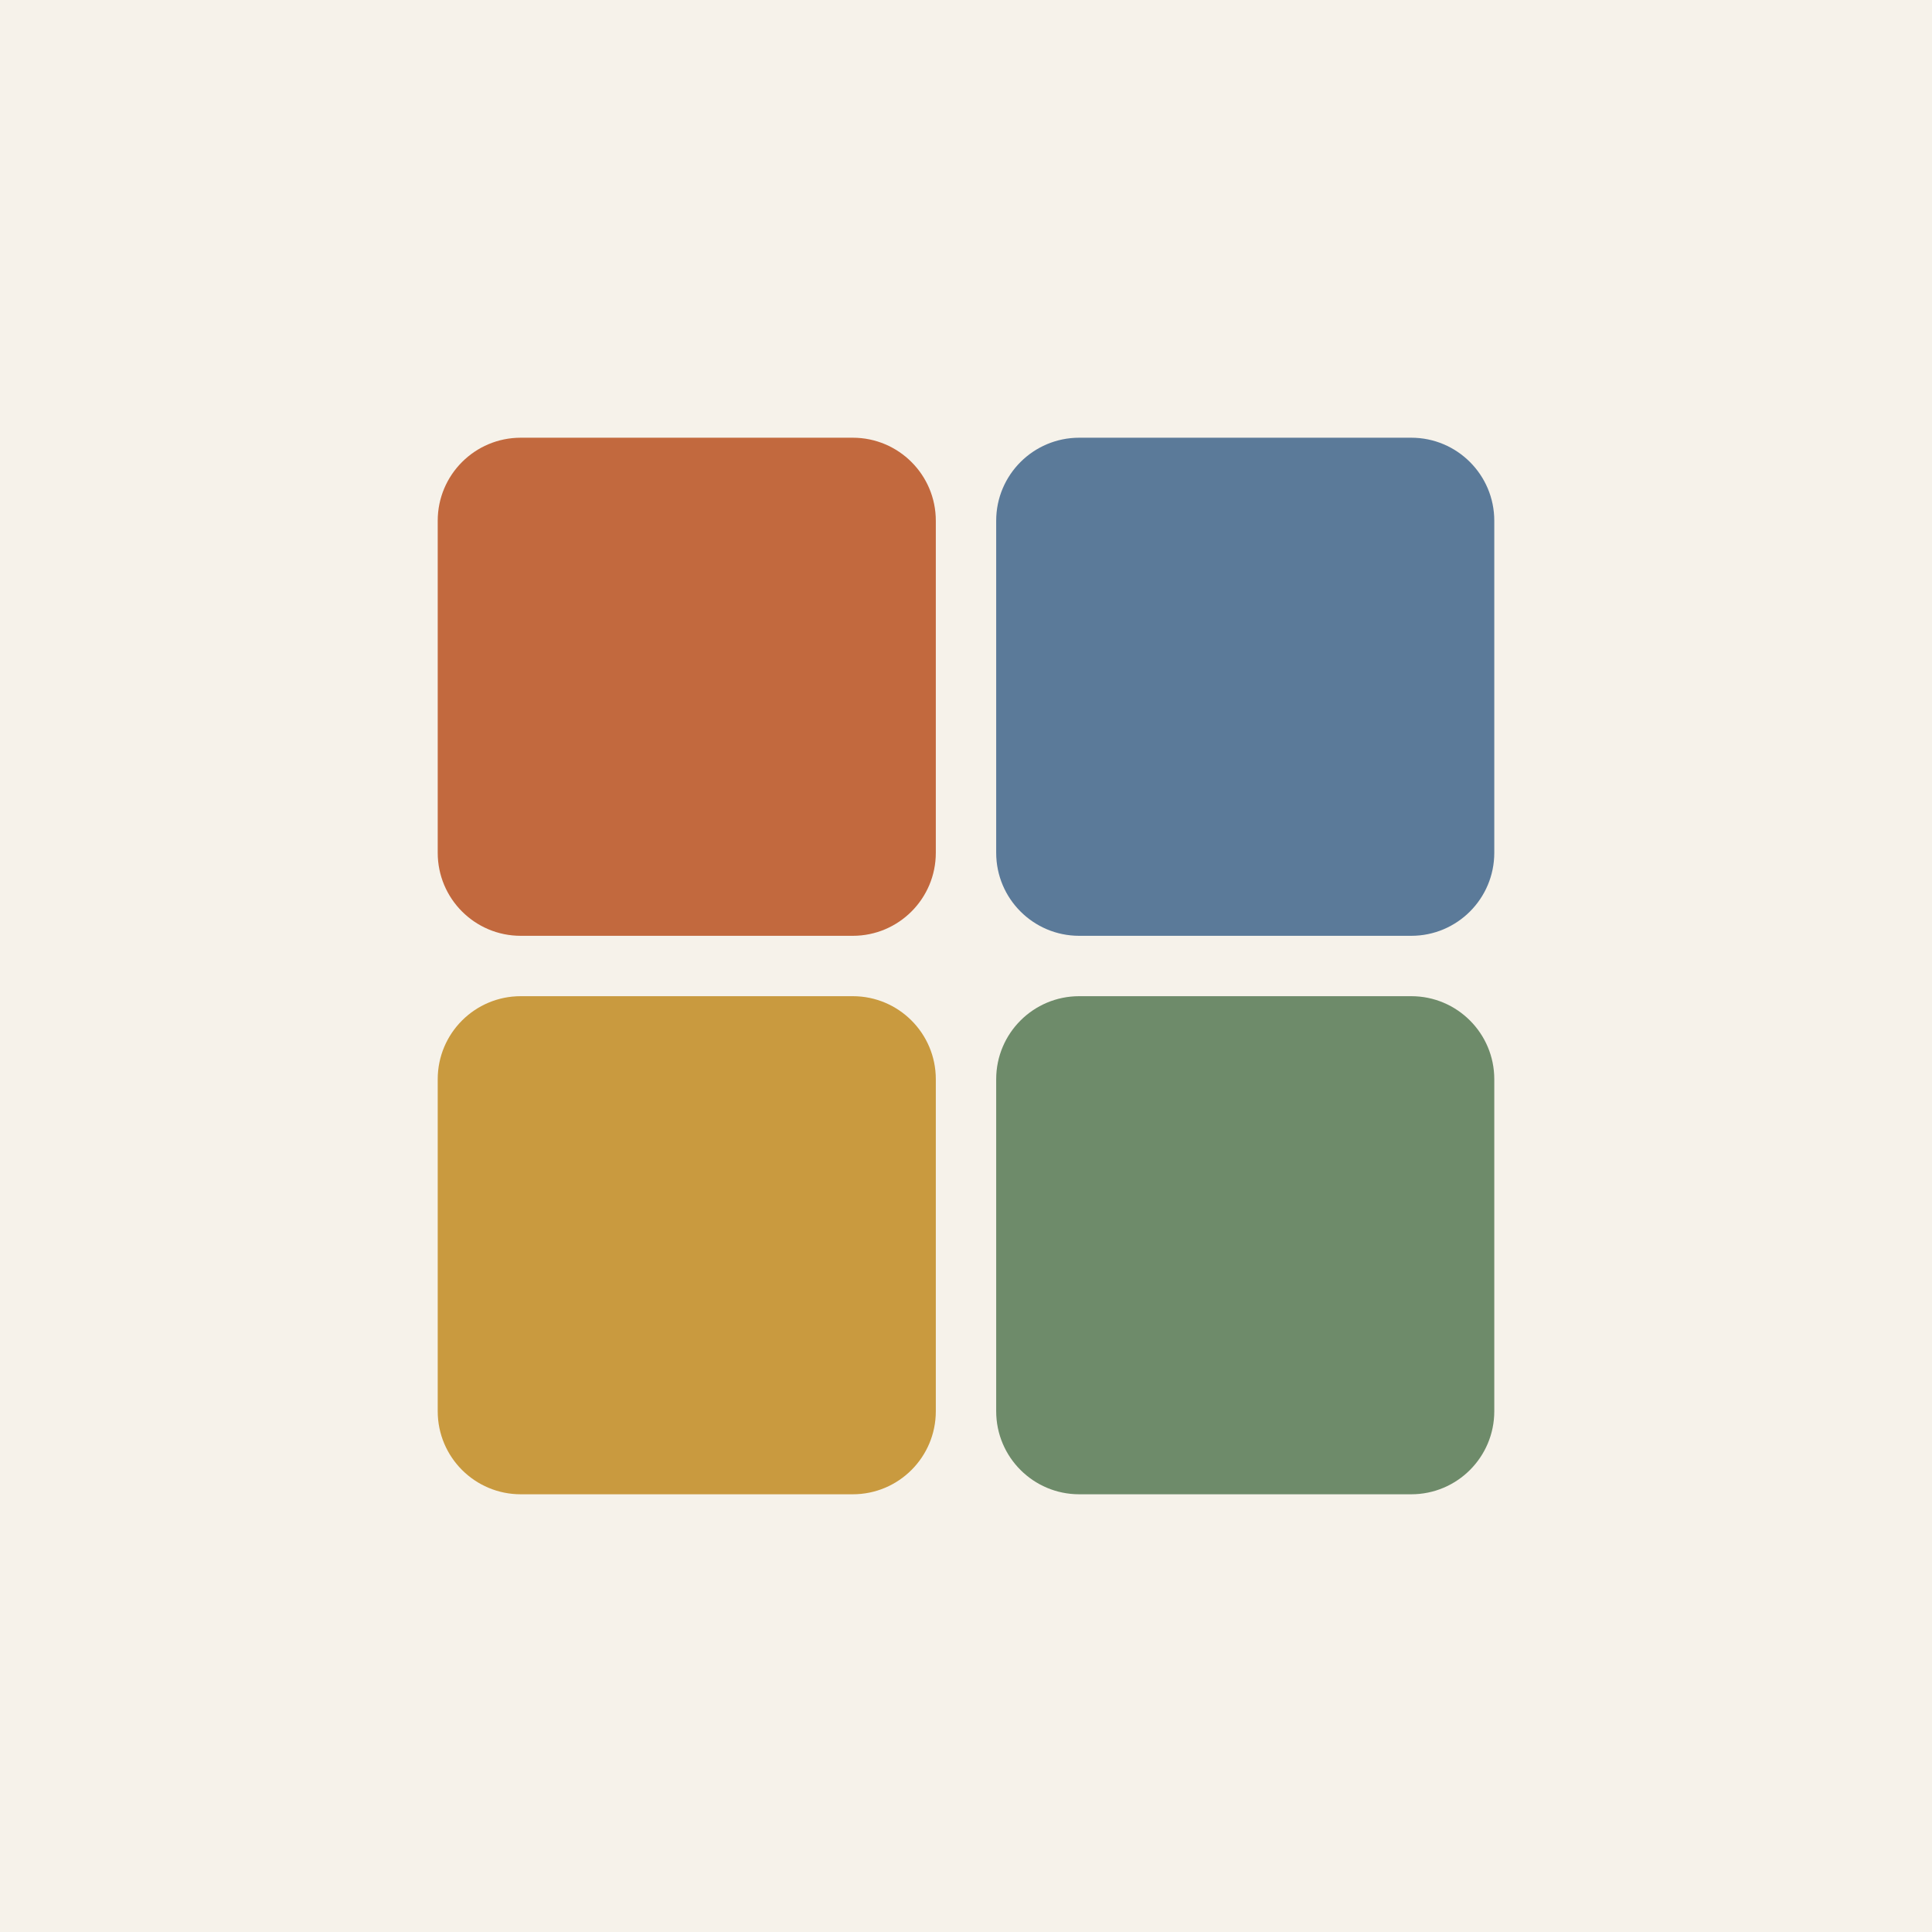
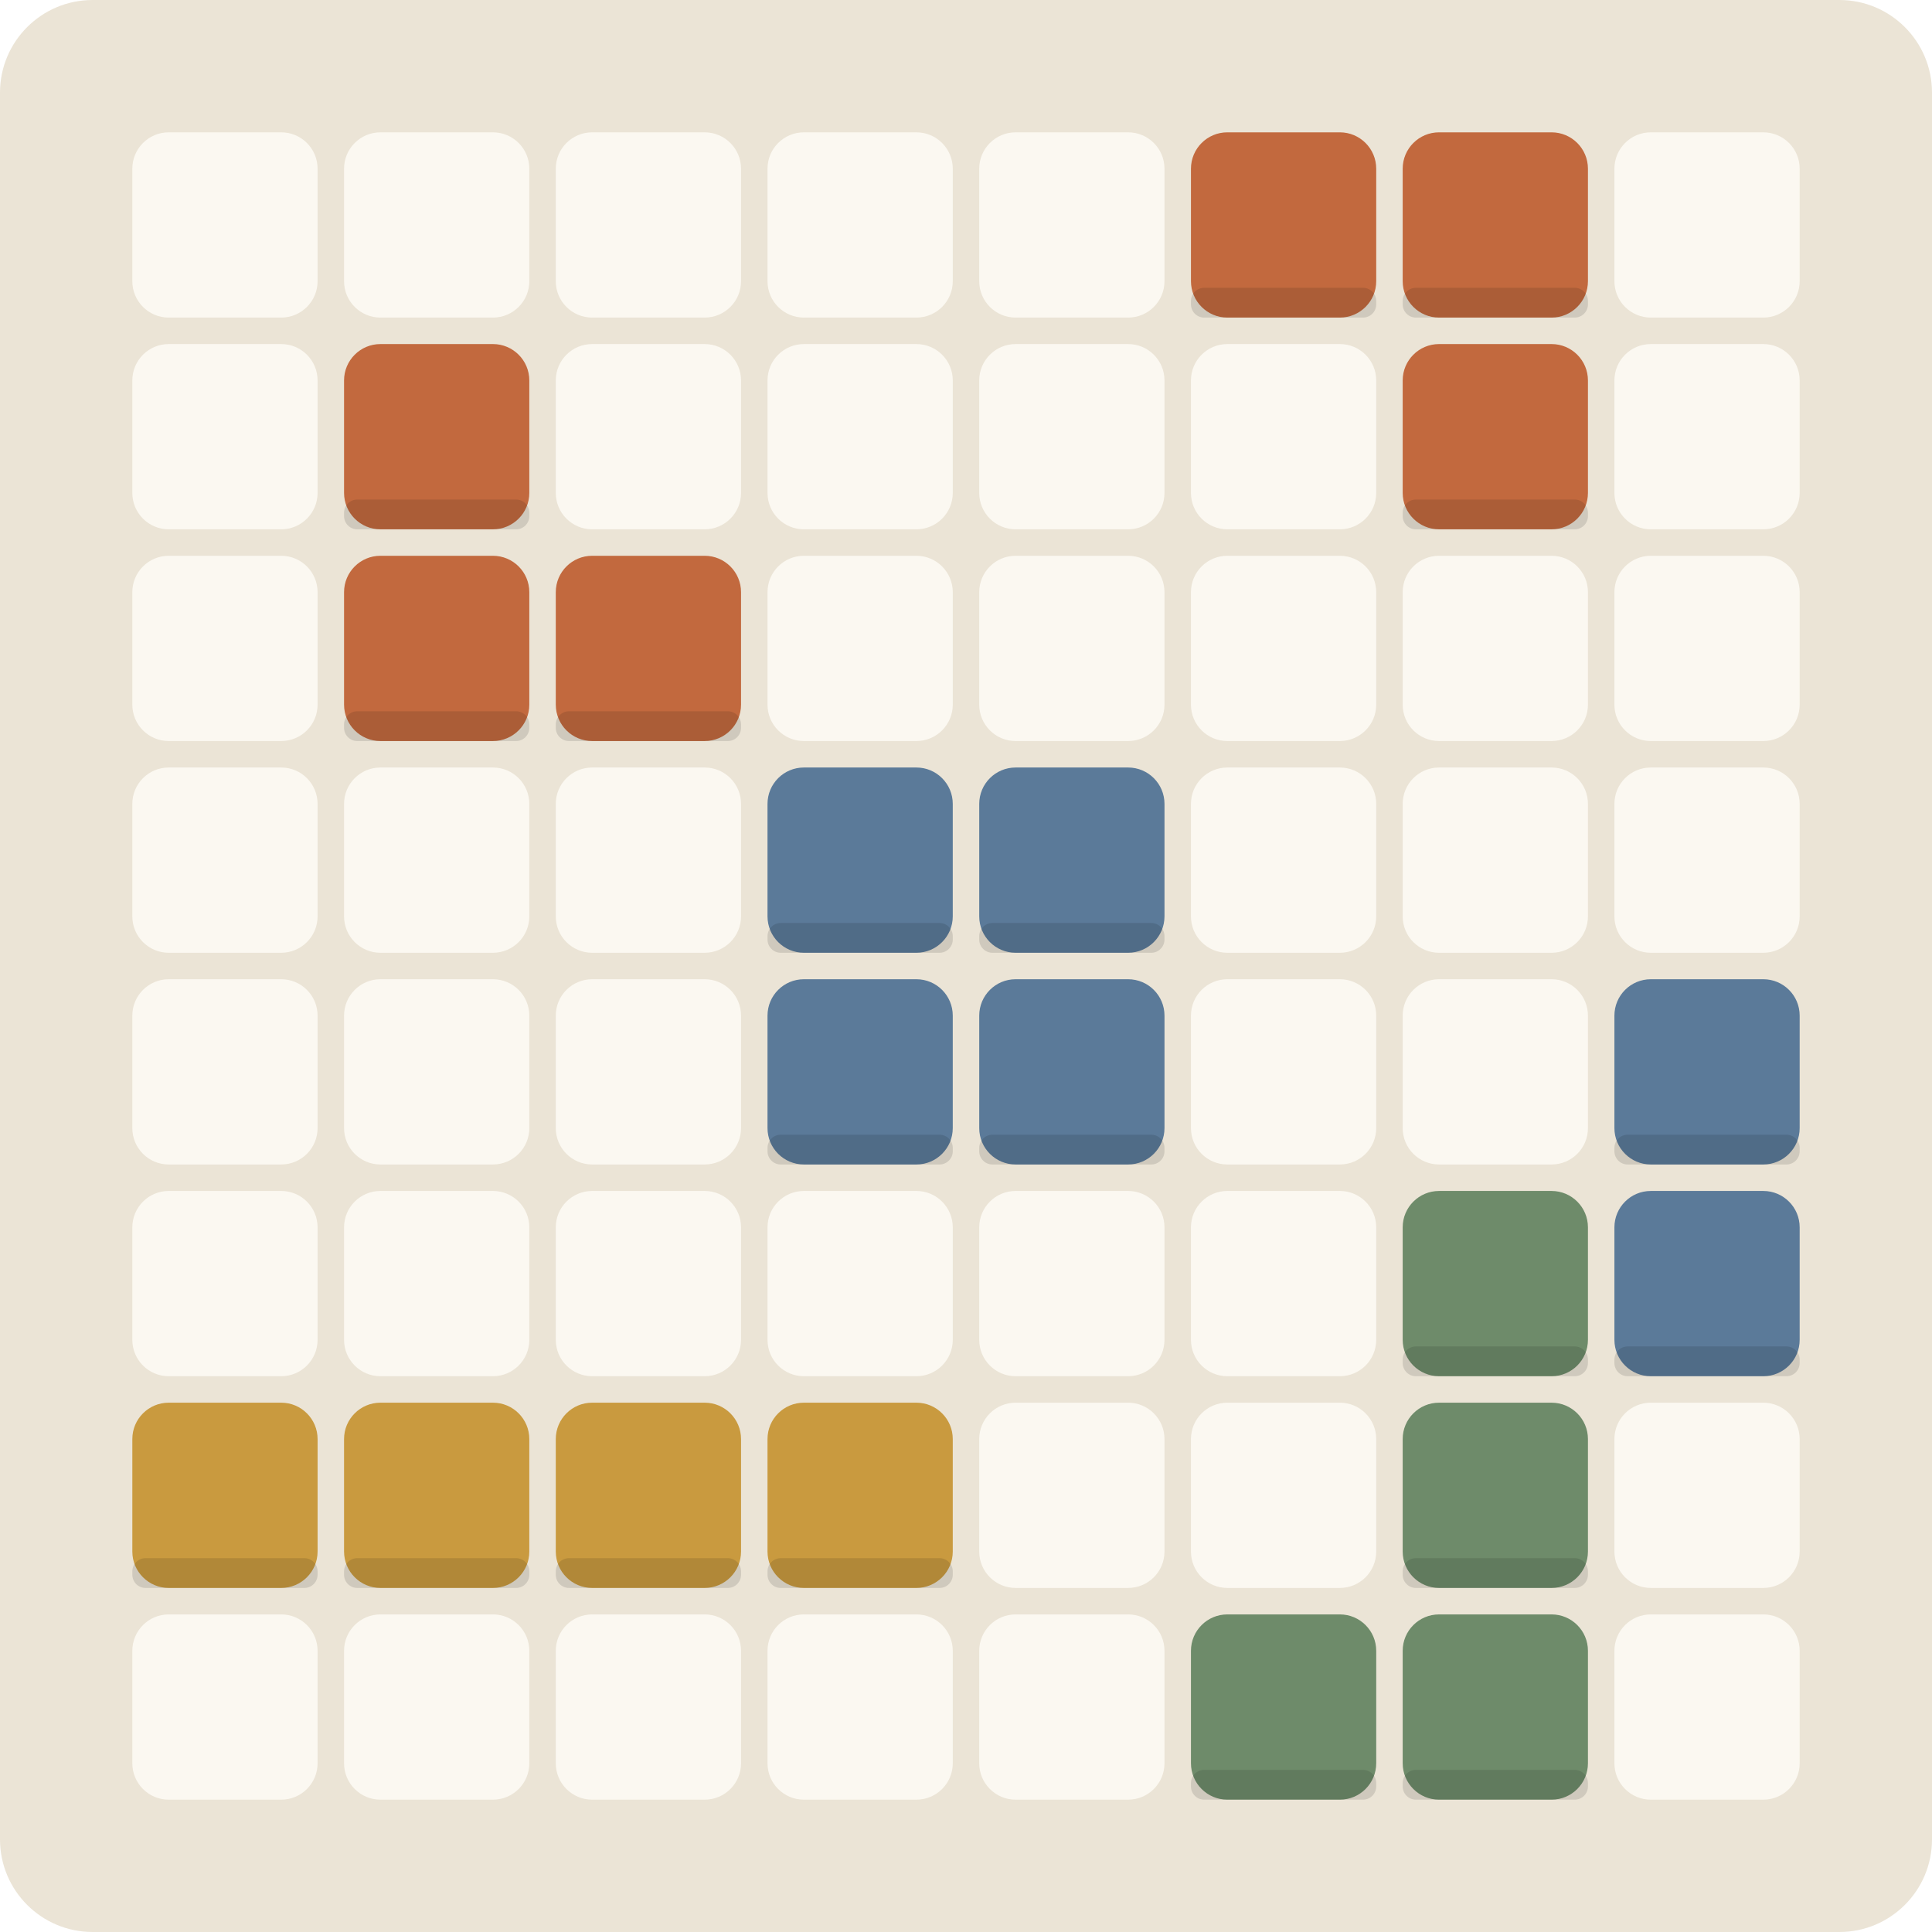
- <svg xmlns="http://www.w3.org/2000/svg" viewBox="0 0 512 512">
-   <rect width="512" height="512" fill="#F6F2EA" />
-   <g>
-     <rect x="116" y="116" width="132" height="132" rx="22" fill="#C2693E" />
-     <rect x="264" y="116" width="132" height="132" rx="22" fill="#5B7A99" />
-     <rect x="116" y="264" width="132" height="132" rx="22" fill="#C99A3F" />
-     <rect x="264" y="264" width="132" height="132" rx="22" fill="#6E8B6A" />
-   </g>
+ <svg xmlns="http://www.w3.org/2000/svg" viewBox="0 0 584 584" role="img" aria-label="Just Blocks gameplay">
+   <rect width="584" height="584" rx="28" fill="#EBE4D6" />
+   <rect x="40" y="40" width="56" height="56" rx="11" fill="#FBF8F1" />
+   <rect x="104" y="40" width="56" height="56" rx="11" fill="#FBF8F1" />
+   <rect x="168" y="40" width="56" height="56" rx="11" fill="#FBF8F1" />
+   <rect x="232" y="40" width="56" height="56" rx="11" fill="#FBF8F1" />
+   <rect x="296" y="40" width="56" height="56" rx="11" fill="#FBF8F1" />
+   <rect x="360" y="40" width="56" height="56" rx="11" fill="#C2693E" />
+   <rect x="360" y="87" width="56" height="9" rx="4" fill="#000" opacity="0.12" />
+   <rect x="424" y="40" width="56" height="56" rx="11" fill="#C2693E" />
+   <rect x="424" y="87" width="56" height="9" rx="4" fill="#000" opacity="0.12" />
+   <rect x="488" y="40" width="56" height="56" rx="11" fill="#FBF8F1" />
+   <rect x="40" y="104" width="56" height="56" rx="11" fill="#FBF8F1" />
+   <rect x="104" y="104" width="56" height="56" rx="11" fill="#C2693E" />
+   <rect x="104" y="151" width="56" height="9" rx="4" fill="#000" opacity="0.12" />
+   <rect x="168" y="104" width="56" height="56" rx="11" fill="#FBF8F1" />
+   <rect x="232" y="104" width="56" height="56" rx="11" fill="#FBF8F1" />
+   <rect x="296" y="104" width="56" height="56" rx="11" fill="#FBF8F1" />
+   <rect x="360" y="104" width="56" height="56" rx="11" fill="#FBF8F1" />
+   <rect x="424" y="104" width="56" height="56" rx="11" fill="#C2693E" />
+   <rect x="424" y="151" width="56" height="9" rx="4" fill="#000" opacity="0.12" />
+   <rect x="488" y="104" width="56" height="56" rx="11" fill="#FBF8F1" />
+   <rect x="40" y="168" width="56" height="56" rx="11" fill="#FBF8F1" />
+   <rect x="104" y="168" width="56" height="56" rx="11" fill="#C2693E" />
+   <rect x="104" y="215" width="56" height="9" rx="4" fill="#000" opacity="0.12" />
+   <rect x="168" y="168" width="56" height="56" rx="11" fill="#C2693E" />
+   <rect x="168" y="215" width="56" height="9" rx="4" fill="#000" opacity="0.12" />
+   <rect x="232" y="168" width="56" height="56" rx="11" fill="#FBF8F1" />
+   <rect x="296" y="168" width="56" height="56" rx="11" fill="#FBF8F1" />
+   <rect x="360" y="168" width="56" height="56" rx="11" fill="#FBF8F1" />
+   <rect x="424" y="168" width="56" height="56" rx="11" fill="#FBF8F1" />
+   <rect x="488" y="168" width="56" height="56" rx="11" fill="#FBF8F1" />
+   <rect x="40" y="232" width="56" height="56" rx="11" fill="#FBF8F1" />
+   <rect x="104" y="232" width="56" height="56" rx="11" fill="#FBF8F1" />
+   <rect x="168" y="232" width="56" height="56" rx="11" fill="#FBF8F1" />
+   <rect x="232" y="232" width="56" height="56" rx="11" fill="#5B7A99" />
+   <rect x="232" y="279" width="56" height="9" rx="4" fill="#000" opacity="0.12" />
+   <rect x="296" y="232" width="56" height="56" rx="11" fill="#5B7A99" />
+   <rect x="296" y="279" width="56" height="9" rx="4" fill="#000" opacity="0.12" />
+   <rect x="360" y="232" width="56" height="56" rx="11" fill="#FBF8F1" />
+   <rect x="424" y="232" width="56" height="56" rx="11" fill="#FBF8F1" />
+   <rect x="488" y="232" width="56" height="56" rx="11" fill="#FBF8F1" />
+   <rect x="40" y="296" width="56" height="56" rx="11" fill="#FBF8F1" />
+   <rect x="104" y="296" width="56" height="56" rx="11" fill="#FBF8F1" />
+   <rect x="168" y="296" width="56" height="56" rx="11" fill="#FBF8F1" />
+   <rect x="232" y="296" width="56" height="56" rx="11" fill="#5B7A99" />
+   <rect x="232" y="343" width="56" height="9" rx="4" fill="#000" opacity="0.12" />
+   <rect x="296" y="296" width="56" height="56" rx="11" fill="#5B7A99" />
+   <rect x="296" y="343" width="56" height="9" rx="4" fill="#000" opacity="0.12" />
+   <rect x="360" y="296" width="56" height="56" rx="11" fill="#FBF8F1" />
+   <rect x="424" y="296" width="56" height="56" rx="11" fill="#FBF8F1" />
+   <rect x="488" y="296" width="56" height="56" rx="11" fill="#5B7A99" />
+   <rect x="488" y="343" width="56" height="9" rx="4" fill="#000" opacity="0.12" />
+   <rect x="40" y="360" width="56" height="56" rx="11" fill="#FBF8F1" />
+   <rect x="104" y="360" width="56" height="56" rx="11" fill="#FBF8F1" />
+   <rect x="168" y="360" width="56" height="56" rx="11" fill="#FBF8F1" />
+   <rect x="232" y="360" width="56" height="56" rx="11" fill="#FBF8F1" />
+   <rect x="296" y="360" width="56" height="56" rx="11" fill="#FBF8F1" />
+   <rect x="360" y="360" width="56" height="56" rx="11" fill="#FBF8F1" />
+   <rect x="424" y="360" width="56" height="56" rx="11" fill="#6E8B6A" />
+   <rect x="424" y="407" width="56" height="9" rx="4" fill="#000" opacity="0.12" />
+   <rect x="488" y="360" width="56" height="56" rx="11" fill="#5B7A99" />
+   <rect x="488" y="407" width="56" height="9" rx="4" fill="#000" opacity="0.12" />
+   <rect x="40" y="424" width="56" height="56" rx="11" fill="#C99A3F" />
+   <rect x="40" y="471" width="56" height="9" rx="4" fill="#000" opacity="0.12" />
+   <rect x="104" y="424" width="56" height="56" rx="11" fill="#C99A3F" />
+   <rect x="104" y="471" width="56" height="9" rx="4" fill="#000" opacity="0.12" />
+   <rect x="168" y="424" width="56" height="56" rx="11" fill="#C99A3F" />
+   <rect x="168" y="471" width="56" height="9" rx="4" fill="#000" opacity="0.12" />
+   <rect x="232" y="424" width="56" height="56" rx="11" fill="#C99A3F" />
+   <rect x="232" y="471" width="56" height="9" rx="4" fill="#000" opacity="0.12" />
+   <rect x="296" y="424" width="56" height="56" rx="11" fill="#FBF8F1" />
+   <rect x="360" y="424" width="56" height="56" rx="11" fill="#FBF8F1" />
+   <rect x="424" y="424" width="56" height="56" rx="11" fill="#6E8B6A" />
+   <rect x="424" y="471" width="56" height="9" rx="4" fill="#000" opacity="0.12" />
+   <rect x="488" y="424" width="56" height="56" rx="11" fill="#FBF8F1" />
+   <rect x="40" y="488" width="56" height="56" rx="11" fill="#FBF8F1" />
+   <rect x="104" y="488" width="56" height="56" rx="11" fill="#FBF8F1" />
+   <rect x="168" y="488" width="56" height="56" rx="11" fill="#FBF8F1" />
+   <rect x="232" y="488" width="56" height="56" rx="11" fill="#FBF8F1" />
+   <rect x="296" y="488" width="56" height="56" rx="11" fill="#FBF8F1" />
+   <rect x="360" y="488" width="56" height="56" rx="11" fill="#6E8B6A" />
+   <rect x="360" y="535" width="56" height="9" rx="4" fill="#000" opacity="0.12" />
+   <rect x="424" y="488" width="56" height="56" rx="11" fill="#6E8B6A" />
+   <rect x="424" y="535" width="56" height="9" rx="4" fill="#000" opacity="0.12" />
+   <rect x="488" y="488" width="56" height="56" rx="11" fill="#FBF8F1" />
</svg>
